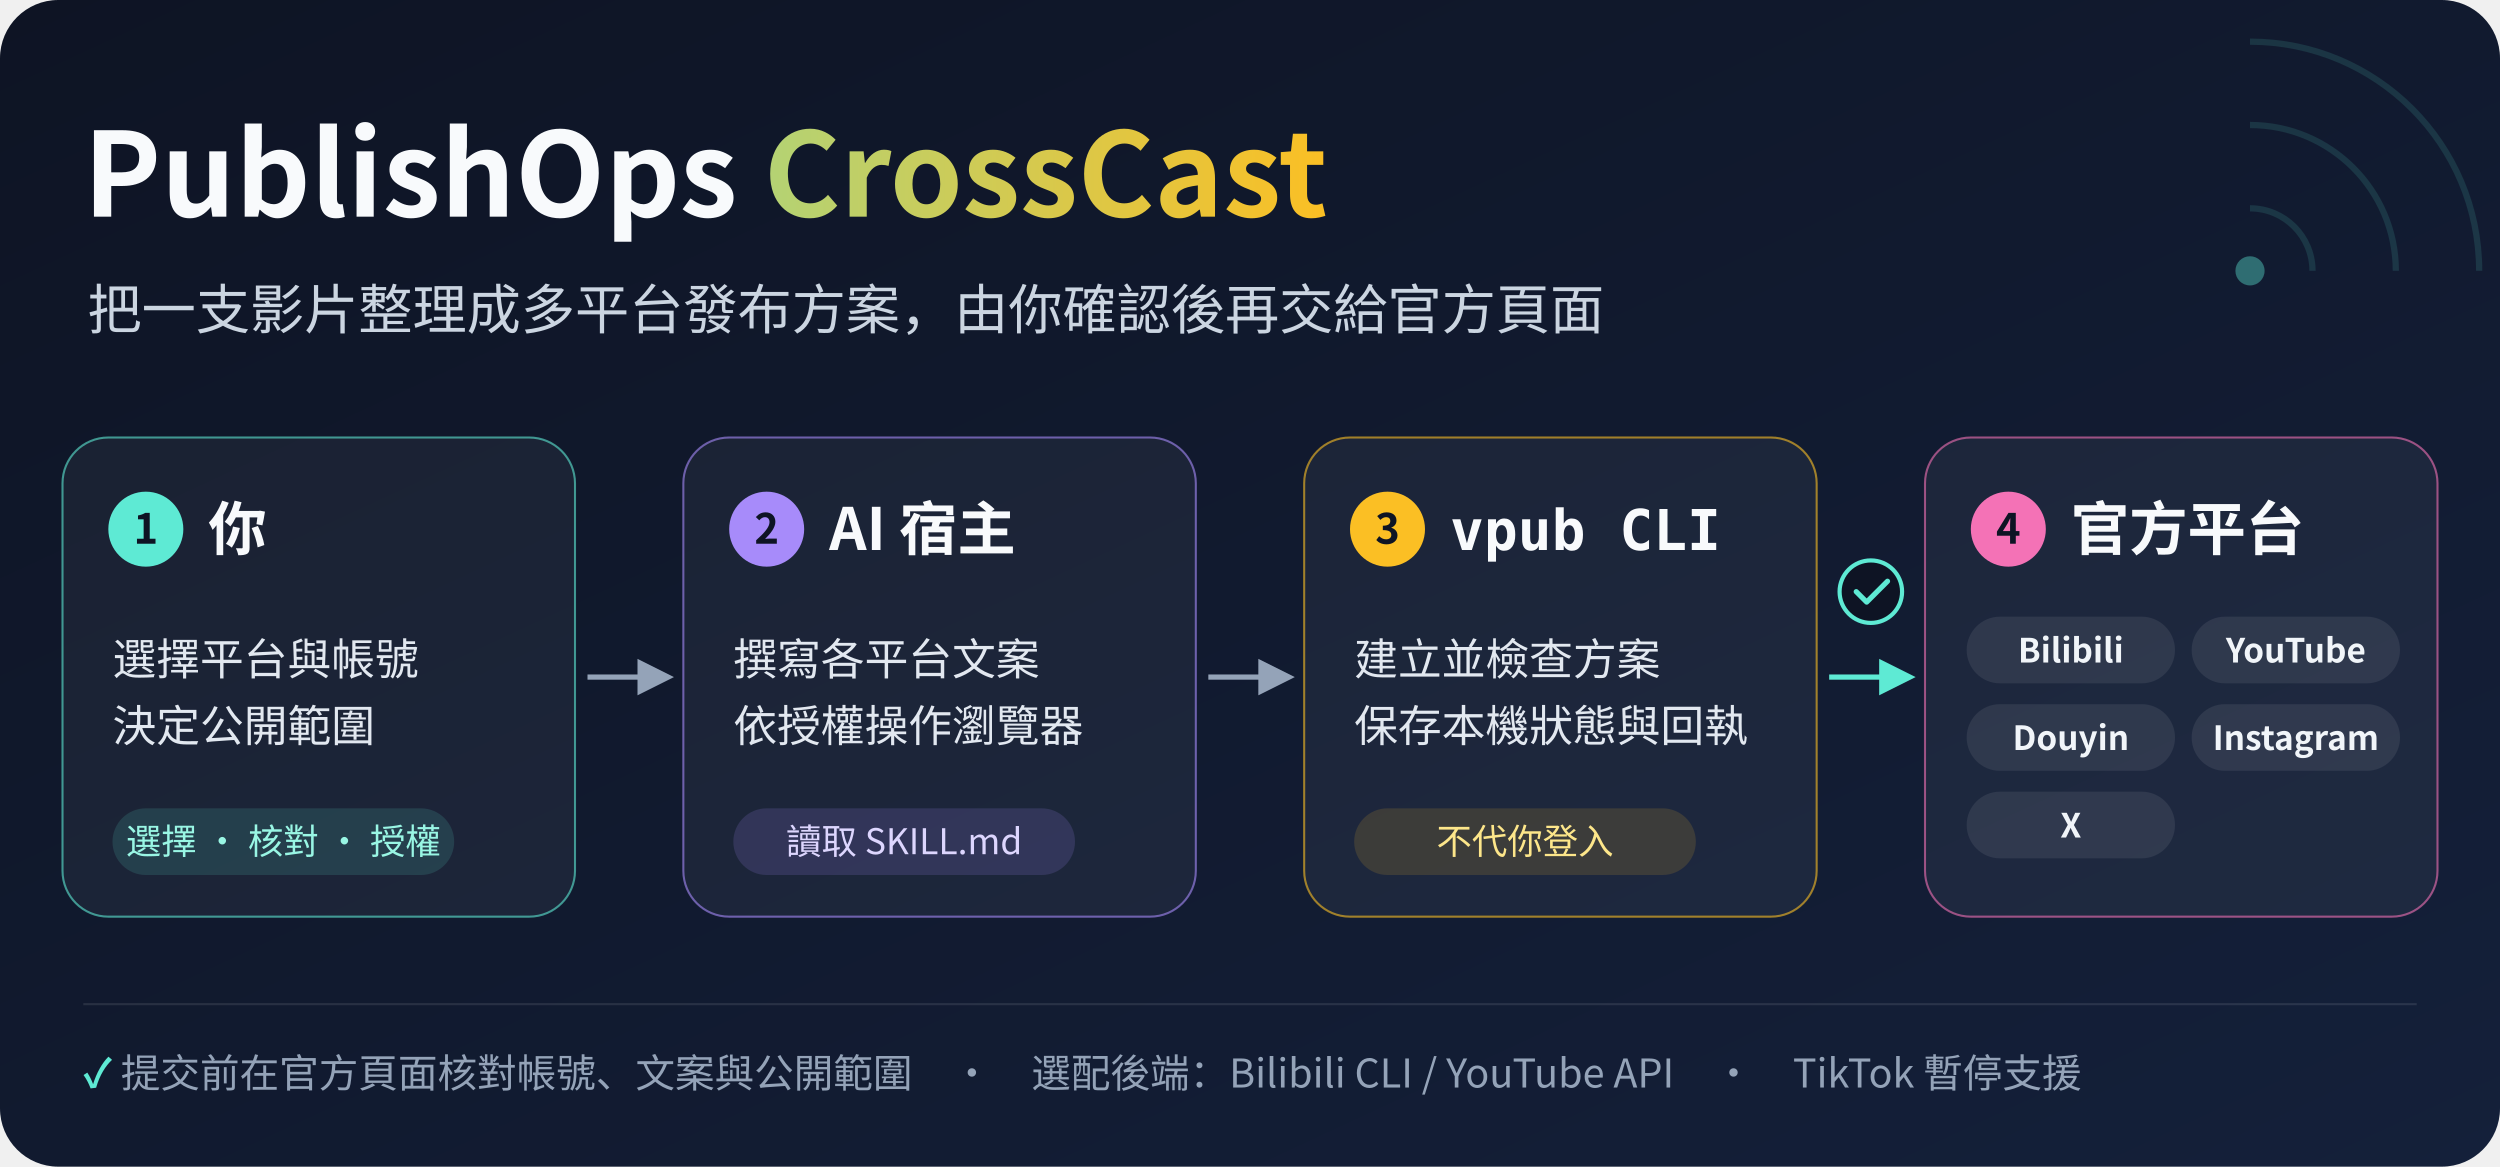
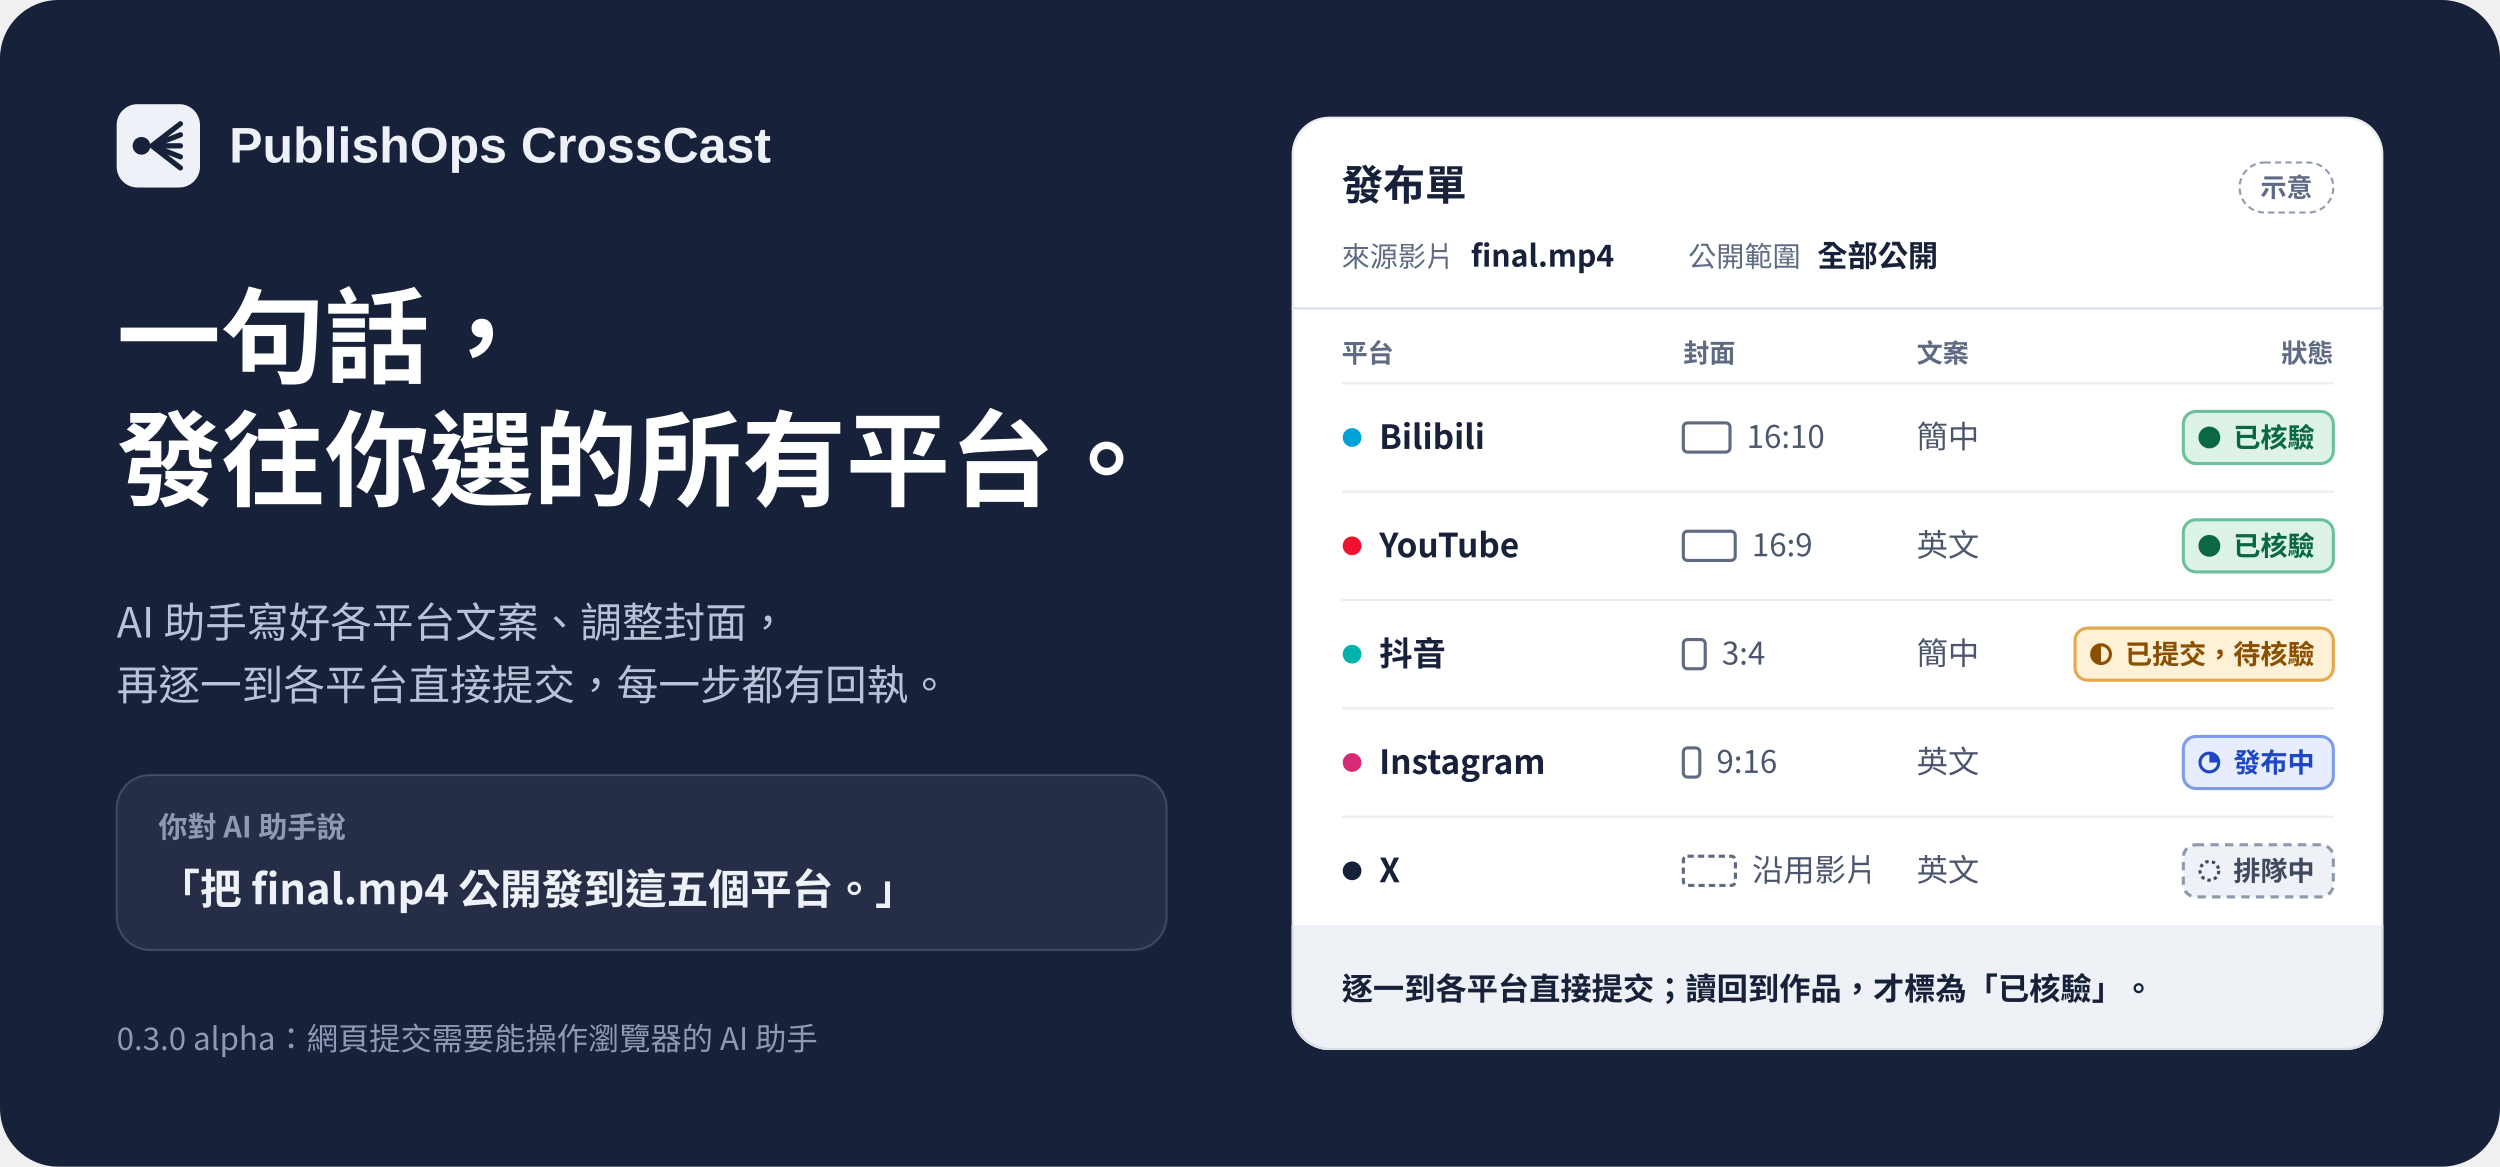
<svg xmlns="http://www.w3.org/2000/svg" width="1200" height="560" viewBox="0 0 1200 560" role="img" aria-labelledby="t d">
  <defs>
-     <linearGradient id="bg" x1="0" y1="0" x2="1" y2="1">
-       <stop offset="0" stop-color="#0e1424" />
-       <stop offset="1" stop-color="#14203a" />
-     </linearGradient>
-     <linearGradient id="accent" x1="0" y1="0" x2="1" y2="0">
-       <stop offset="0" stop-color="#5eead4" />
-       <stop offset="1" stop-color="#fbbf24" />
-     </linearGradient>
-     <marker id="arrow" viewBox="0 0 10 10" refX="8" refY="5" markerWidth="7" markerHeight="7" orient="auto">
-       <path d="M0 0 L10 5 L0 10 Z" fill="#94a3b8" />
-     </marker>
-     <marker id="arrow-ok" viewBox="0 0 10 10" refX="8" refY="5" markerWidth="7" markerHeight="7" orient="auto">
-       <path d="M0 0 L10 5 L0 10 Z" fill="#5eead4" />
-     </marker>
+     <clipPath id="card">
+       <rect x="620" y="56" width="524" height="448" rx="18" />
+     </clipPath>
  </defs>
-   <rect width="1200" height="560" rx="28" fill="url(#bg)" />
-   <g fill="none" stroke="#5eead4" stroke-opacity="0.13" stroke-width="3">
-     <path d="M1080 60 a70 70 0 0 1 70 70" />
-     <path d="M1080 20 a110 110 0 0 1 110 110" />
-     <path d="M1080 100 a30 30 0 0 1 30 30" />
-   </g>
-   <circle cx="1080" cy="130" r="7" fill="#5eead4" fill-opacity="0.4" />
-   <g font-family="'Segoe UI','PingFang SC','Microsoft YaHei','Noto Sans CJK SC','Noto Sans SC',Arial,sans-serif">
-     <text x="40" y="104" font-size="56" font-weight="800" fill="#f8fafc">PublishOps <tspan fill="url(#accent)">CrossCast</tspan>
-     </text>
-     <text x="42" y="158" font-size="26" fill="#cbd5e1">把一支影片整理成多平台發布方案，由你確認後再交給官方頁面</text>
-     <g transform="translate(30 210)">
-       <rect width="246" height="230" rx="22" fill="#ffffff" fill-opacity="0.05" stroke="#5eead4" stroke-opacity="0.6" />
-       <circle cx="40" cy="44" r="18" fill="#5eead4" />
-       <text x="40" y="51" text-anchor="middle" font-size="20" font-weight="800" fill="#0e1424">1</text>
-       <text x="70" y="54" font-size="28" font-weight="700" fill="#f8fafc">你</text>
-       <text x="24" y="114" font-size="21" fill="#e2e8f0">選擇平台與帳號</text>
-       <text x="24" y="146" font-size="21" fill="#e2e8f0">決定公開範圍</text>
-       <rect x="24" y="178" width="164" height="32" rx="16" fill="#5eead4" fill-opacity="0.14" />
-       <text x="106" y="200" text-anchor="middle" font-size="17" fill="#99f6e4">選擇 · 核對 · 授權</text>
+   <rect width="1200" height="560" rx="28" fill="#17213a" />
+   <g font-family="'PingFang TC','Microsoft JhengHei','Noto Sans CJK TC','Noto Sans TC','Segoe UI',Arial,sans-serif">
+     <g transform="translate(56 50)">
+       <rect width="40" height="40" rx="10" fill="#eef2f8" />
+       <circle cx="11.9" cy="20" r="4.25" fill="#17213a" />
+       <path d="M16.9 20 30.6 9.4M16.9 20 30.6 14.7M16.9 20H30.6M16.9 20 30.6 25.3M16.9 20 30.6 30.6" stroke="#17213a" stroke-width="2.5" stroke-linecap="round" fill="none" />
+       <text x="54" y="28" font-size="24" font-weight="800" fill="#eef2f8" font-family="'Segoe UI',-apple-system,BlinkMacSystemFont,'Helvetica Neue',Arial,'Noto Sans',sans-serif">PublishOps CrossCast</text>
    </g>
-     <g transform="translate(328 210)">
-       <rect width="246" height="230" rx="22" fill="#ffffff" fill-opacity="0.05" stroke="#a78bfa" stroke-opacity="0.6" />
-       <circle cx="40" cy="44" r="18" fill="#a78bfa" />
-       <text x="40" y="51" text-anchor="middle" font-size="20" font-weight="800" fill="#0e1424">2</text>
-       <text x="70" y="54" font-size="28" font-weight="700" fill="#f8fafc">AI 宿主</text>
-       <text x="24" y="114" font-size="21" fill="#e2e8f0">撰寫各平台文案</text>
-       <text x="24" y="146" font-size="21" fill="#e2e8f0">依授權操作瀏覽器</text>
-       <rect x="24" y="178" width="164" height="32" rx="16" fill="#a78bfa" fill-opacity="0.16" />
-       <text x="106" y="200" text-anchor="middle" font-size="17" fill="#ddd6fe">讀取 SKILL.md</text>
+     <text x="56" y="180" font-size="50" font-weight="800" fill="#ffffff">一句話，</text>
+     <text x="56" y="239" font-size="50" font-weight="800" fill="#ffffff">發往你選的所有平台。</text>
+     <text x="56" y="306" font-size="20" fill="#b9c3d6">AI 助手寫好各平台文案、調整封面，</text>
+     <text x="56" y="336" font-size="20" fill="#b9c3d6">再逐一到各平台直接提交，每一步都有回執。</text>
+     <rect x="56" y="372" width="504" height="84" rx="16" fill="#ffffff" fill-opacity="0.06" stroke="#ffffff" stroke-opacity="0.16" />
+     <text x="76" y="402" font-size="14" font-weight="600" fill="#8e9ab3">你對 AI 助手說</text>
+     <text x="76" y="434" font-size="20" font-weight="700" fill="#eef2f8">「把 final.mp4 公開發到這五個平台。」</text>
+     <text x="56" y="504" font-size="15" fill="#8e9ab3">0.3.0 alpha：網頁提交需要能操作瀏覽器的 AI 助手</text>
+     <g clip-path="url(#card)">
+       <rect x="620" y="56" width="524" height="448" fill="#ffffff" />
+       <rect x="620" y="444" width="524" height="60" fill="#eef1f6" />
    </g>
-     <g transform="translate(626 210)">
-       <rect width="246" height="230" rx="22" fill="#ffffff" fill-opacity="0.05" stroke="#fbbf24" stroke-opacity="0.6" />
-       <circle cx="40" cy="44" r="18" fill="#fbbf24" />
-       <text x="40" y="51" text-anchor="middle" font-size="20" font-weight="800" fill="#0e1424">3</text>
-       <text x="70" y="54" font-size="27" font-weight="700" fill="#f8fafc" font-family="Consolas,'SFMono-Regular',Menlo,monospace">vpub CLI</text>
-       <text x="24" y="114" font-size="21" fill="#e2e8f0">建立並檢查方案</text>
-       <text x="24" y="146" font-size="21" fill="#e2e8f0">保存本機狀態與回執</text>
-       <rect x="24" y="178" width="164" height="32" rx="16" fill="#fbbf24" fill-opacity="0.14" />
-       <text x="106" y="200" text-anchor="middle" font-size="17" fill="#fde68a">不代你登入</text>
-     </g>
-     <g transform="translate(924 210)">
-       <rect width="246" height="230" rx="22" fill="#ffffff" fill-opacity="0.05" stroke="#f472b6" stroke-opacity="0.6" />
-       <circle cx="40" cy="44" r="18" fill="#f472b6" />
-       <text x="40" y="51" text-anchor="middle" font-size="20" font-weight="800" fill="#0e1424">4</text>
-       <text x="70" y="54" font-size="28" font-weight="700" fill="#f8fafc">官方平台</text>
-       <g font-size="16" font-weight="600" fill="#f1f5f9">
-         <rect x="20" y="86" width="100" height="32" rx="16" fill="#ffffff" fill-opacity="0.08" />
-         <text x="70" y="108" text-anchor="middle">Bilibili</text>
-         <rect x="128" y="86" width="100" height="32" rx="16" fill="#ffffff" fill-opacity="0.08" />
-         <text x="178" y="108" text-anchor="middle">YouTube</text>
-         <rect x="20" y="128" width="100" height="32" rx="16" fill="#ffffff" fill-opacity="0.08" />
-         <text x="70" y="150" text-anchor="middle">Douyin</text>
-         <rect x="128" y="128" width="100" height="32" rx="16" fill="#ffffff" fill-opacity="0.08" />
-         <text x="178" y="150" text-anchor="middle">Instagram</text>
-         <rect x="20" y="170" width="100" height="32" rx="16" fill="#ffffff" fill-opacity="0.08" />
-         <text x="70" y="192" text-anchor="middle">X</text>
-       </g>
-     </g>
-     <g stroke="#94a3b8" stroke-width="2.5" fill="none" marker-end="url(#arrow)">
-       <path d="M282 325 L320 325" />
-       <path d="M580 325 L618 325" />
-     </g>
-     <path d="M878 325 L916 325" stroke="#5eead4" stroke-width="2.5" fill="none" marker-end="url(#arrow-ok)" />
-     <circle cx="898" cy="284" r="15" fill="#0e1424" stroke="#5eead4" stroke-width="2" />
-     <path d="M891 284 L896 289 L906 279" stroke="#5eead4" stroke-width="2.5" fill="none" stroke-linecap="round" stroke-linejoin="round" />
-     <path d="M40 482 L1160 482" stroke="#ffffff" stroke-opacity="0.1" />
-     <text x="40" y="522" font-size="19" fill="#94a3b8">
-       <tspan fill="#5eead4" font-weight="700">✓</tspan> 提交前在官方頁面核對帳號、文案與公開範圍　·　選配後端：Bilibili CLI / YouTube API　·　TikTok 暫停支援</text>
+     <rect x="620.5" y="56.5" width="523" height="447" rx="18" fill="none" stroke="#000000" stroke-opacity="0.08" />
+     <text x="644" y="96" font-size="20" font-weight="800" fill="#17213a">發布單</text>
+     <rect x="1075.0" y="78" width="45.0" height="24" rx="12" fill="none" stroke="#8e99ae" stroke-dasharray="3 2" />
+     <text x="1097.5" y="94.5" font-size="12.5" font-weight="600" fill="#5f6a83" text-anchor="middle">示意</text>
+     <text x="644" y="128" font-size="13.5" fill="#5f6a83">來源影片</text>
+     <text x="706.0" y="128" font-size="14.5" font-weight="700" fill="#17213a">final.mp4</text>
+     <text x="810.3" y="128" font-size="13.5" fill="#5f6a83">公開範圍</text>
+     <text x="872.3" y="128" font-size="14.5" font-weight="700" fill="#17213a">全部公開</text>
+     <path d="M620 148 H1144" stroke="#d8dee8" />
+     <text x="644" y="174" font-size="12.5" font-weight="600" fill="#5f6a83">平台</text>
+     <text x="808" y="174" font-size="12.5" font-weight="600" fill="#5f6a83">封面</text>
+     <text x="920" y="174" font-size="12.5" font-weight="600" fill="#5f6a83">文案</text>
+     <text x="1120" y="174" font-size="12.5" font-weight="600" fill="#5f6a83" text-anchor="end">狀態</text>
+     <path d="M644 184 H1120" stroke="#e8ecf2" />
+     <circle cx="649" cy="210" r="4.5" fill="#00a1d6" />
+     <text x="662" y="215.5" font-size="16" font-weight="700" fill="#17213a">Bilibili</text>
+     <rect x="808" y="203.0" width="22.4" height="14" rx="2" fill="none" stroke="#5f6a83" stroke-width="1.5" />
+     <text x="838.4" y="215" font-size="15" fill="#4b566e">16:10</text>
+     <text x="920" y="215" font-size="15" fill="#4b566e">簡中</text>
+     <rect x="1048.0" y="197.5" width="72.0" height="25" rx="6" fill="#ddf3e8" stroke="#6cc19c" stroke-width="1.5" />
+     <circle cx="1060.5" cy="210" r="4.5" fill="none" stroke="#0a6847" stroke-width="1.5" />
+     <circle cx="1060.5" cy="210" r="4.5" fill="#0a6847" />
+     <text x="1072.0" y="214.7" font-size="13" font-weight="700" fill="#0a6847">已核驗</text>
+     <path d="M644 236 H1120" stroke="#e8ecf2" />
+     <circle cx="649" cy="262" r="4.5" fill="#f0102f" />
+     <text x="662" y="267.5" font-size="16" font-weight="700" fill="#17213a">YouTube</text>
+     <rect x="808" y="255.0" width="24.9" height="14" rx="2" fill="none" stroke="#5f6a83" stroke-width="1.5" />
+     <text x="840.9" y="267" font-size="15" fill="#4b566e">16:9</text>
+     <text x="920" y="267" font-size="15" fill="#4b566e">英文</text>
+     <rect x="1048.0" y="249.5" width="72.0" height="25" rx="6" fill="#ddf3e8" stroke="#6cc19c" stroke-width="1.5" />
+     <circle cx="1060.5" cy="262" r="4.5" fill="none" stroke="#0a6847" stroke-width="1.5" />
+     <circle cx="1060.5" cy="262" r="4.5" fill="#0a6847" />
+     <text x="1072.0" y="266.7" font-size="13" font-weight="700" fill="#0a6847">已核驗</text>
+     <path d="M644 288 H1120" stroke="#e8ecf2" />
+     <circle cx="649" cy="314" r="4.5" fill="#00b3ad" />
+     <text x="662" y="319.5" font-size="16" font-weight="700" fill="#17213a">抖音</text>
+     <rect x="808" y="307.0" width="10.5" height="14" rx="2" fill="none" stroke="#5f6a83" stroke-width="1.5" />
+     <text x="826.5" y="319" font-size="15" fill="#4b566e">3:4</text>
+     <text x="920" y="319" font-size="15" fill="#4b566e">簡中</text>
+     <rect x="996.0" y="301.5" width="124.0" height="25" rx="6" fill="#fff1d6" stroke="#e3a94f" stroke-width="1.5" />
+     <circle cx="1008.5" cy="314" r="4.5" fill="none" stroke="#8a4f00" stroke-width="1.5" />
+     <path d="M1008.5 309.5 A4.5 4.5 0 0 0 1008.5 318.5 Z" fill="#8a4f00" />
+     <text x="1020.0" y="318.7" font-size="13" font-weight="700" fill="#8a4f00">已提交，待核驗</text>
+     <path d="M644 340 H1120" stroke="#e8ecf2" />
+     <circle cx="649" cy="366" r="4.5" fill="#d62976" />
+     <text x="662" y="371.5" font-size="16" font-weight="700" fill="#17213a">Instagram</text>
+     <rect x="808" y="359.0" width="7.9" height="14" rx="2" fill="none" stroke="#5f6a83" stroke-width="1.5" />
+     <text x="823.9" y="371" font-size="15" fill="#4b566e">9:16</text>
+     <text x="920" y="371" font-size="15" fill="#4b566e">英文</text>
+     <rect x="1048.0" y="353.5" width="72.0" height="25" rx="6" fill="#e7edff" stroke="#7f9ceb" stroke-width="1.5" />
+     <circle cx="1060.5" cy="366" r="4.5" fill="none" stroke="#1d47c4" stroke-width="1.5" />
+     <path d="M1060.5 366 L1060.5 361.5 A4.5 4.5 0 0 1 1065.0 366 Z" fill="#1d47c4" />
+     <text x="1072.0" y="370.7" font-size="13" font-weight="700" fill="#1d47c4">發布中</text>
+     <path d="M644 392 H1120" stroke="#e8ecf2" />
+     <circle cx="649" cy="418" r="4.5" fill="#17213a" />
+     <text x="662" y="423.5" font-size="16" font-weight="700" fill="#17213a">X</text>
+     <rect x="808" y="411.0" width="25" height="14" rx="2" fill="none" stroke="#5f6a83" stroke-width="1.5" stroke-dasharray="3 2" />
+     <text x="841.0" y="423" font-size="15" fill="#4b566e">沿用影片</text>
+     <text x="920" y="423" font-size="15" fill="#4b566e">英文</text>
+     <rect x="1048.0" y="405.5" width="72.0" height="25" rx="6" fill="#eef1f6" stroke="#8e99ae" stroke-width="1.5" stroke-dasharray="4 3" />
+     <circle cx="1060.5" cy="418" r="4.5" fill="none" stroke="#3f4a5f" stroke-width="1.5" stroke-dasharray="1.6 1.6" />
+     <text x="1072.0" y="422.7" font-size="13" font-weight="700" fill="#3f4a5f">排隊中</text>
+     <text x="644" y="480" font-size="15" font-weight="700" fill="#17213a">逐一到各平台直接提交；讀回到作品，才標為「已核驗」。</text>
  </g>
</svg>
